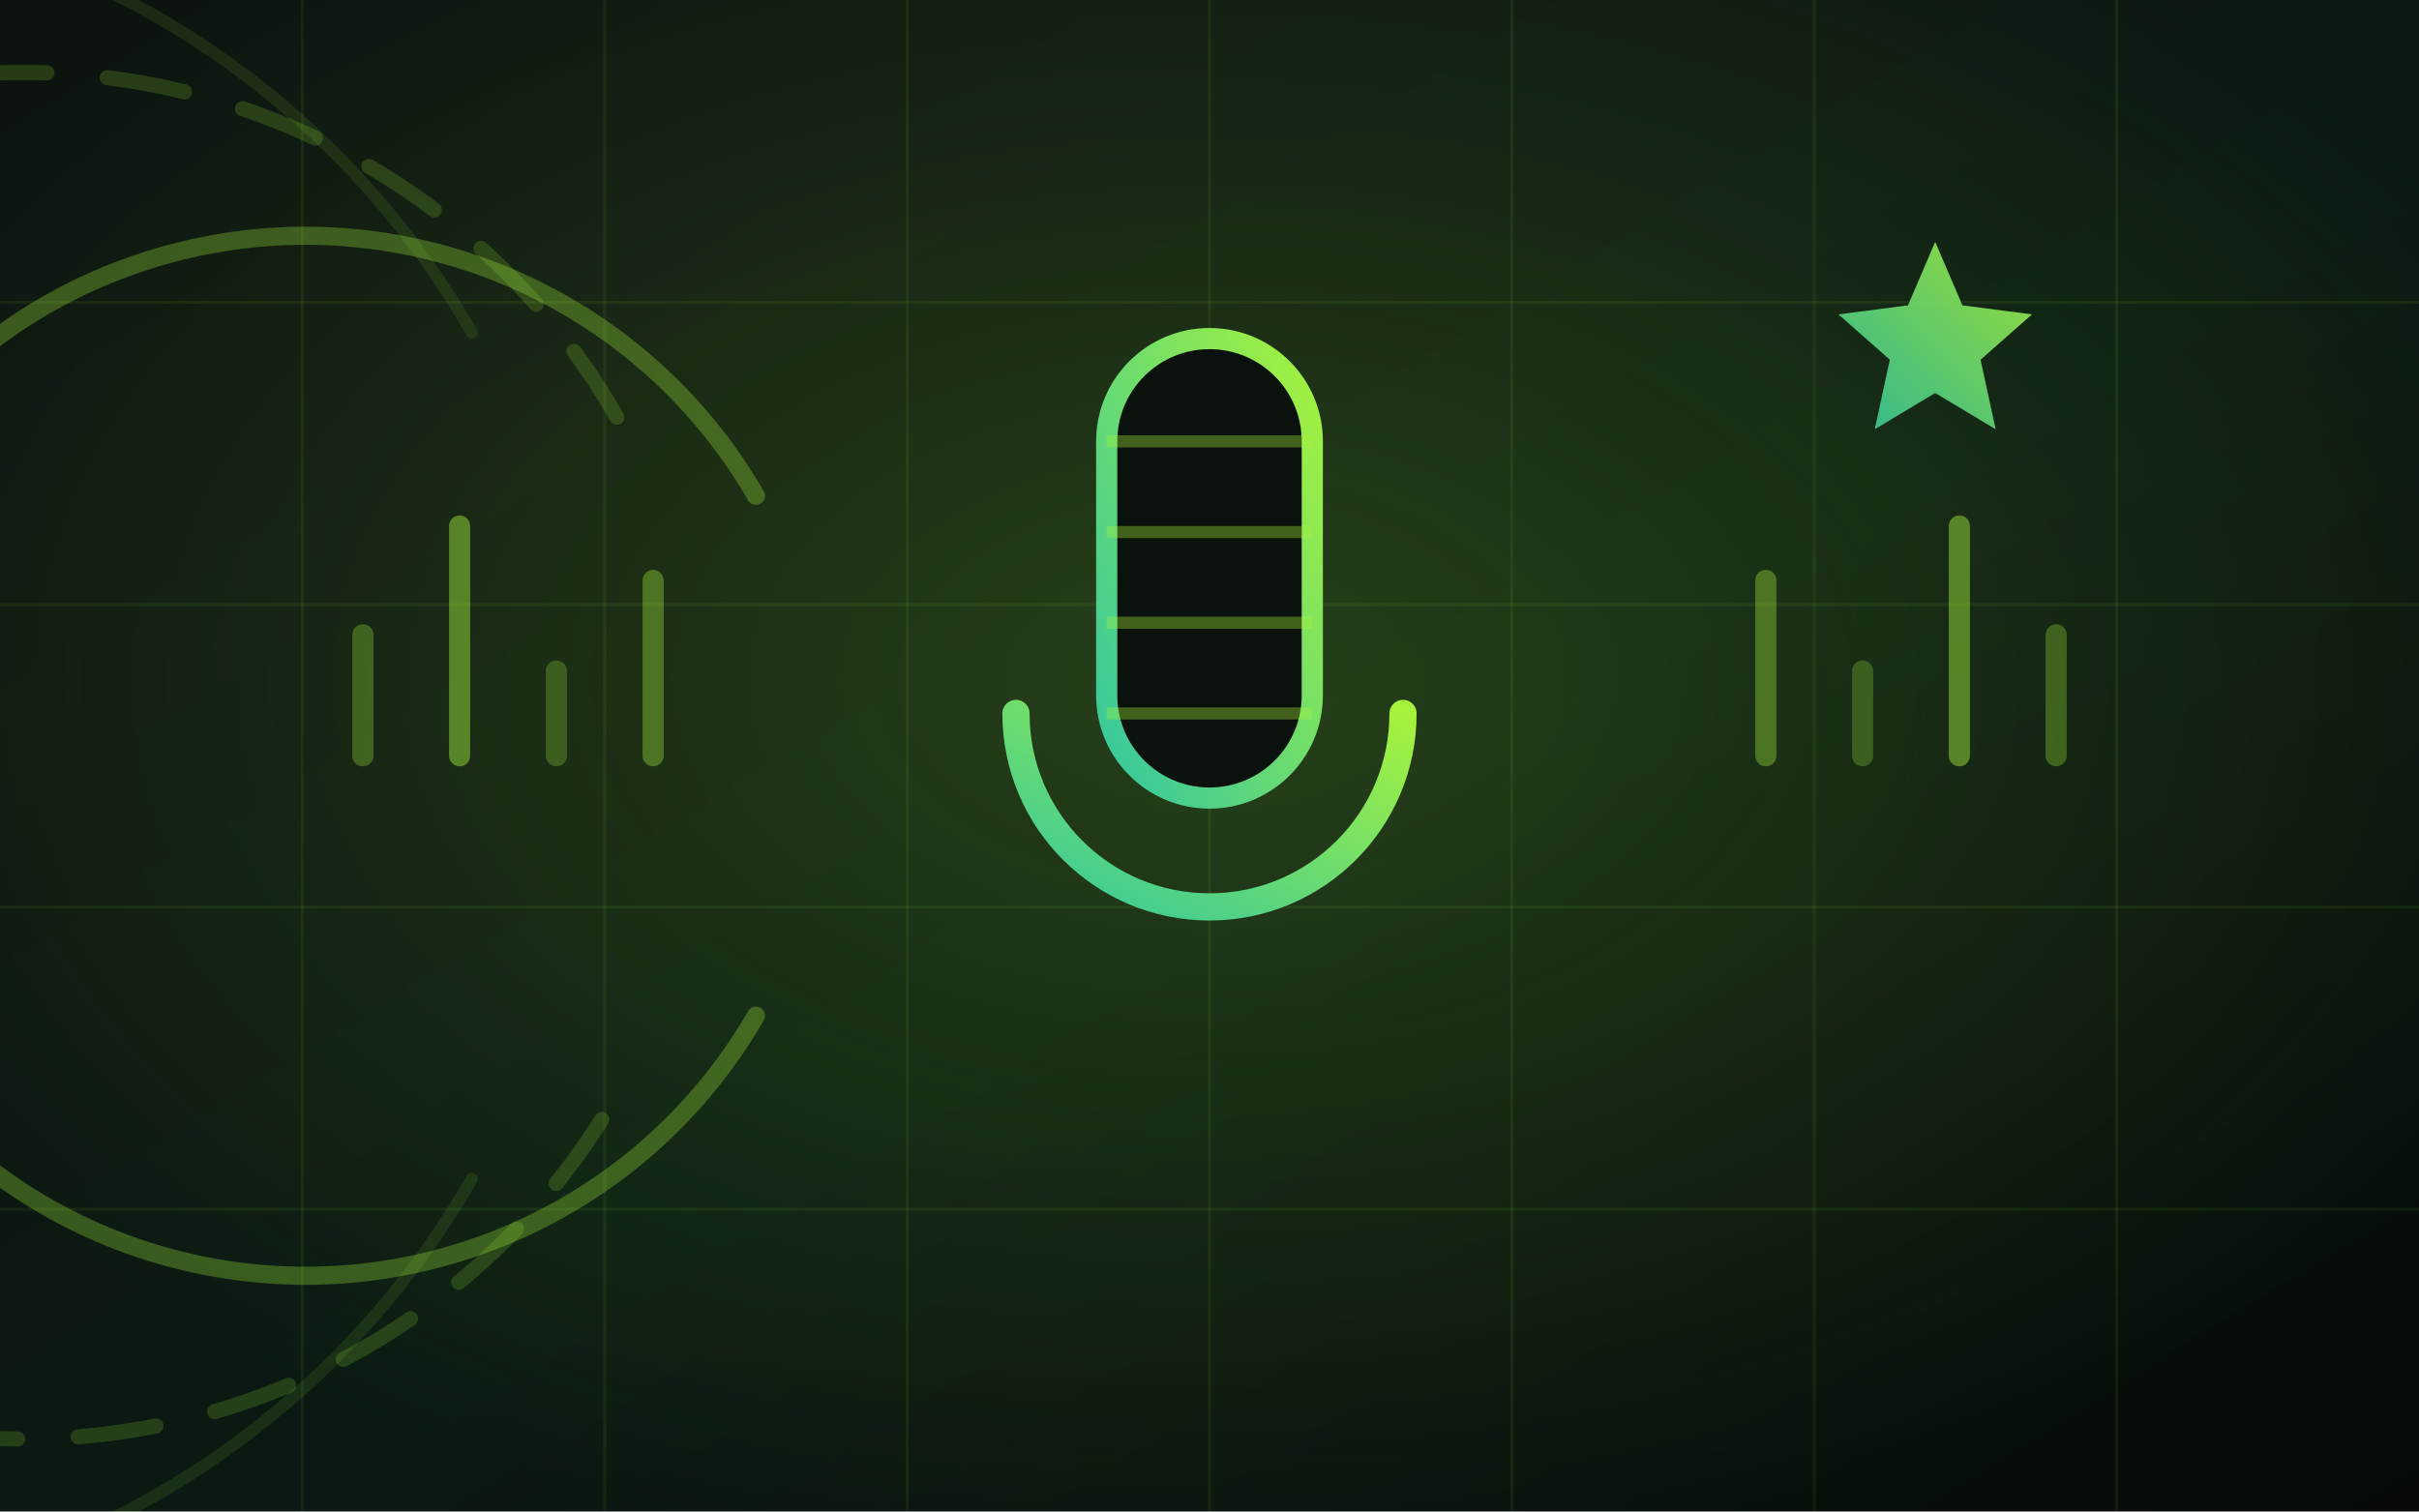
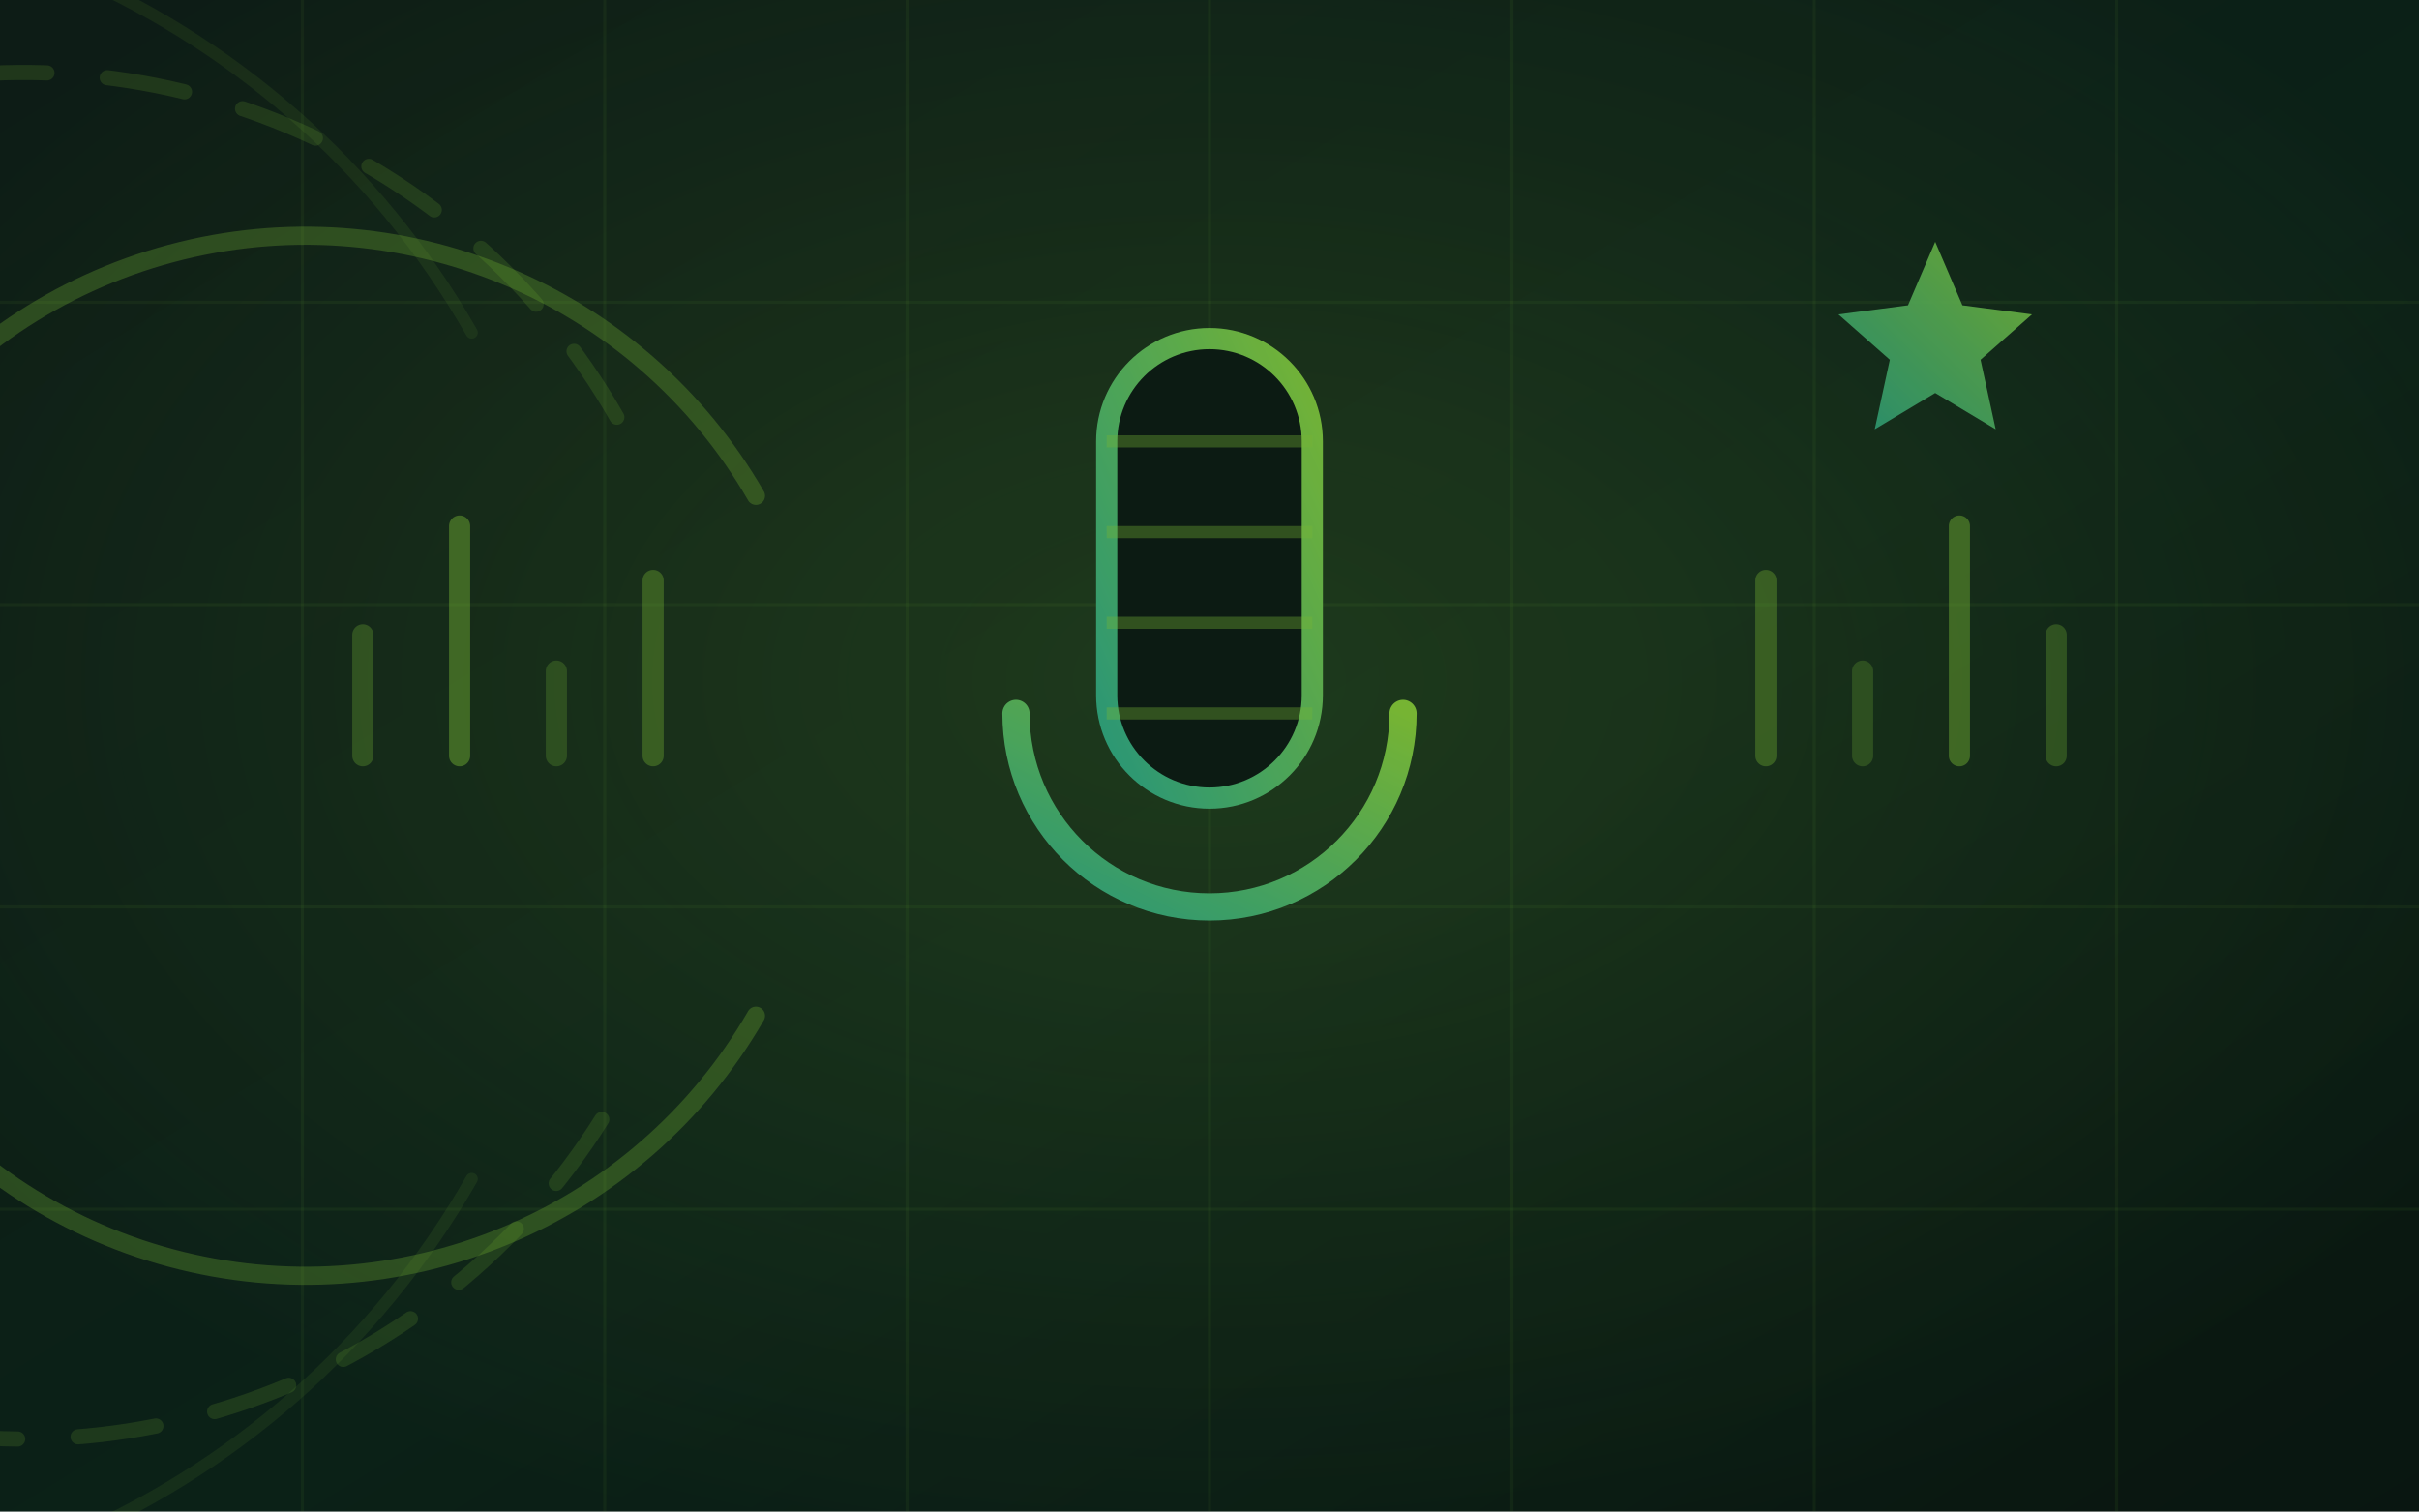
<svg xmlns="http://www.w3.org/2000/svg" viewBox="0 0 800 500" width="800" height="500" role="img" aria-label="Authority and influence">
  <defs>
    <linearGradient id="ai-bg" x1="0" y1="0" x2="1" y2="1">
      <stop offset="0" stop-color="#0d1410" />
      <stop offset="0.55" stop-color="#0a1a12" />
      <stop offset="1" stop-color="#060b08" />
    </linearGradient>
    <linearGradient id="ai-accent" x1="0" y1="1" x2="1" y2="0">
      <stop offset="0" stop-color="#34c7a0" />
      <stop offset="1" stop-color="#a6f23c" />
    </linearGradient>
    <radialGradient id="ai-glow" cx="0.5" cy="0.45" r="0.6">
      <stop offset="0" stop-color="#a6f23c" stop-opacity="0.18" />
      <stop offset="1" stop-color="#a6f23c" stop-opacity="0" />
    </radialGradient>
  </defs>
  <rect width="800" height="500" fill="url(#ai-bg)" />
  <rect width="800" height="500" fill="url(#ai-glow)" />
  <g stroke="#a6f23c" stroke-opacity="0.07">
    <path d="M0 100H800M0 200H800M0 300H800M0 400H800" />
    <path d="M100 0V500M200 0V500M300 0V500M400 0V500M500 0V500M600 0V500M700 0V500" />
  </g>
  <g transform="translate(400,250)" fill="none" stroke="#a6f23c" stroke-linecap="round">
    <path d="M-150 -86 A172 172 0 1 0 -150 86" stroke-opacity="0.30" stroke-width="6" />
    <path d="M-196 -112 A226 226 0 1 0 -196 112" stroke-opacity="0.18" stroke-width="5" stroke-dasharray="26 20" />
    <path d="M-244 -140 A282 282 0 1 0 -244 140" stroke-opacity="0.10" stroke-width="4" />
  </g>
  <g transform="translate(400,250)">
    <rect x="-34" y="-138" width="68" height="152" rx="34" fill="#0b120d" stroke="url(#ai-accent)" stroke-width="7" />
    <g stroke="#a6f23c" stroke-opacity="0.35" stroke-width="4">
      <path d="M-34 -104h68" />
      <path d="M-34 -74h68" />
      <path d="M-34 -44h68" />
      <path d="M-34 -14h68" />
    </g>
    <path d="M-64 -14a64 64 0 0 0 128 0" fill="none" stroke="url(#ai-accent)" stroke-width="9" stroke-linecap="round" />
    <path d="M0 50v42" stroke="url(#ai-accent)" stroke-width="9" stroke-linecap="round" />
    <path d="M-44 96h88" stroke="url(#ai-accent)" stroke-width="9" stroke-linecap="round" />
  </g>
  <g stroke="#a6f23c" stroke-linecap="round" stroke-width="7">
    <path d="M120 250v-40" stroke-opacity="0.30" />
    <path d="M152 250v-76" stroke-opacity="0.45" />
    <path d="M184 250v-28" stroke-opacity="0.25" />
    <path d="M216 250v-58" stroke-opacity="0.35" />
    <path d="M584 250v-58" stroke-opacity="0.35" />
    <path d="M616 250v-28" stroke-opacity="0.25" />
    <path d="M648 250v-76" stroke-opacity="0.45" />
    <path d="M680 250v-40" stroke-opacity="0.30" />
  </g>
  <g transform="translate(640,110)" fill="url(#ai-accent)" fill-opacity="0.9">
    <path d="M0 -30 L9 -9 L32 -6 L15 9 L20 32 L0 20 L-20 32 L-15 9 L-32 -6 L-9 -9 Z" />
  </g>
+   <rect width="800" height="500" fill="#060b08" opacity="0.28" />
+   <rect width="800" height="500" fill="#34c7a0" opacity="0.06" />
</svg>
